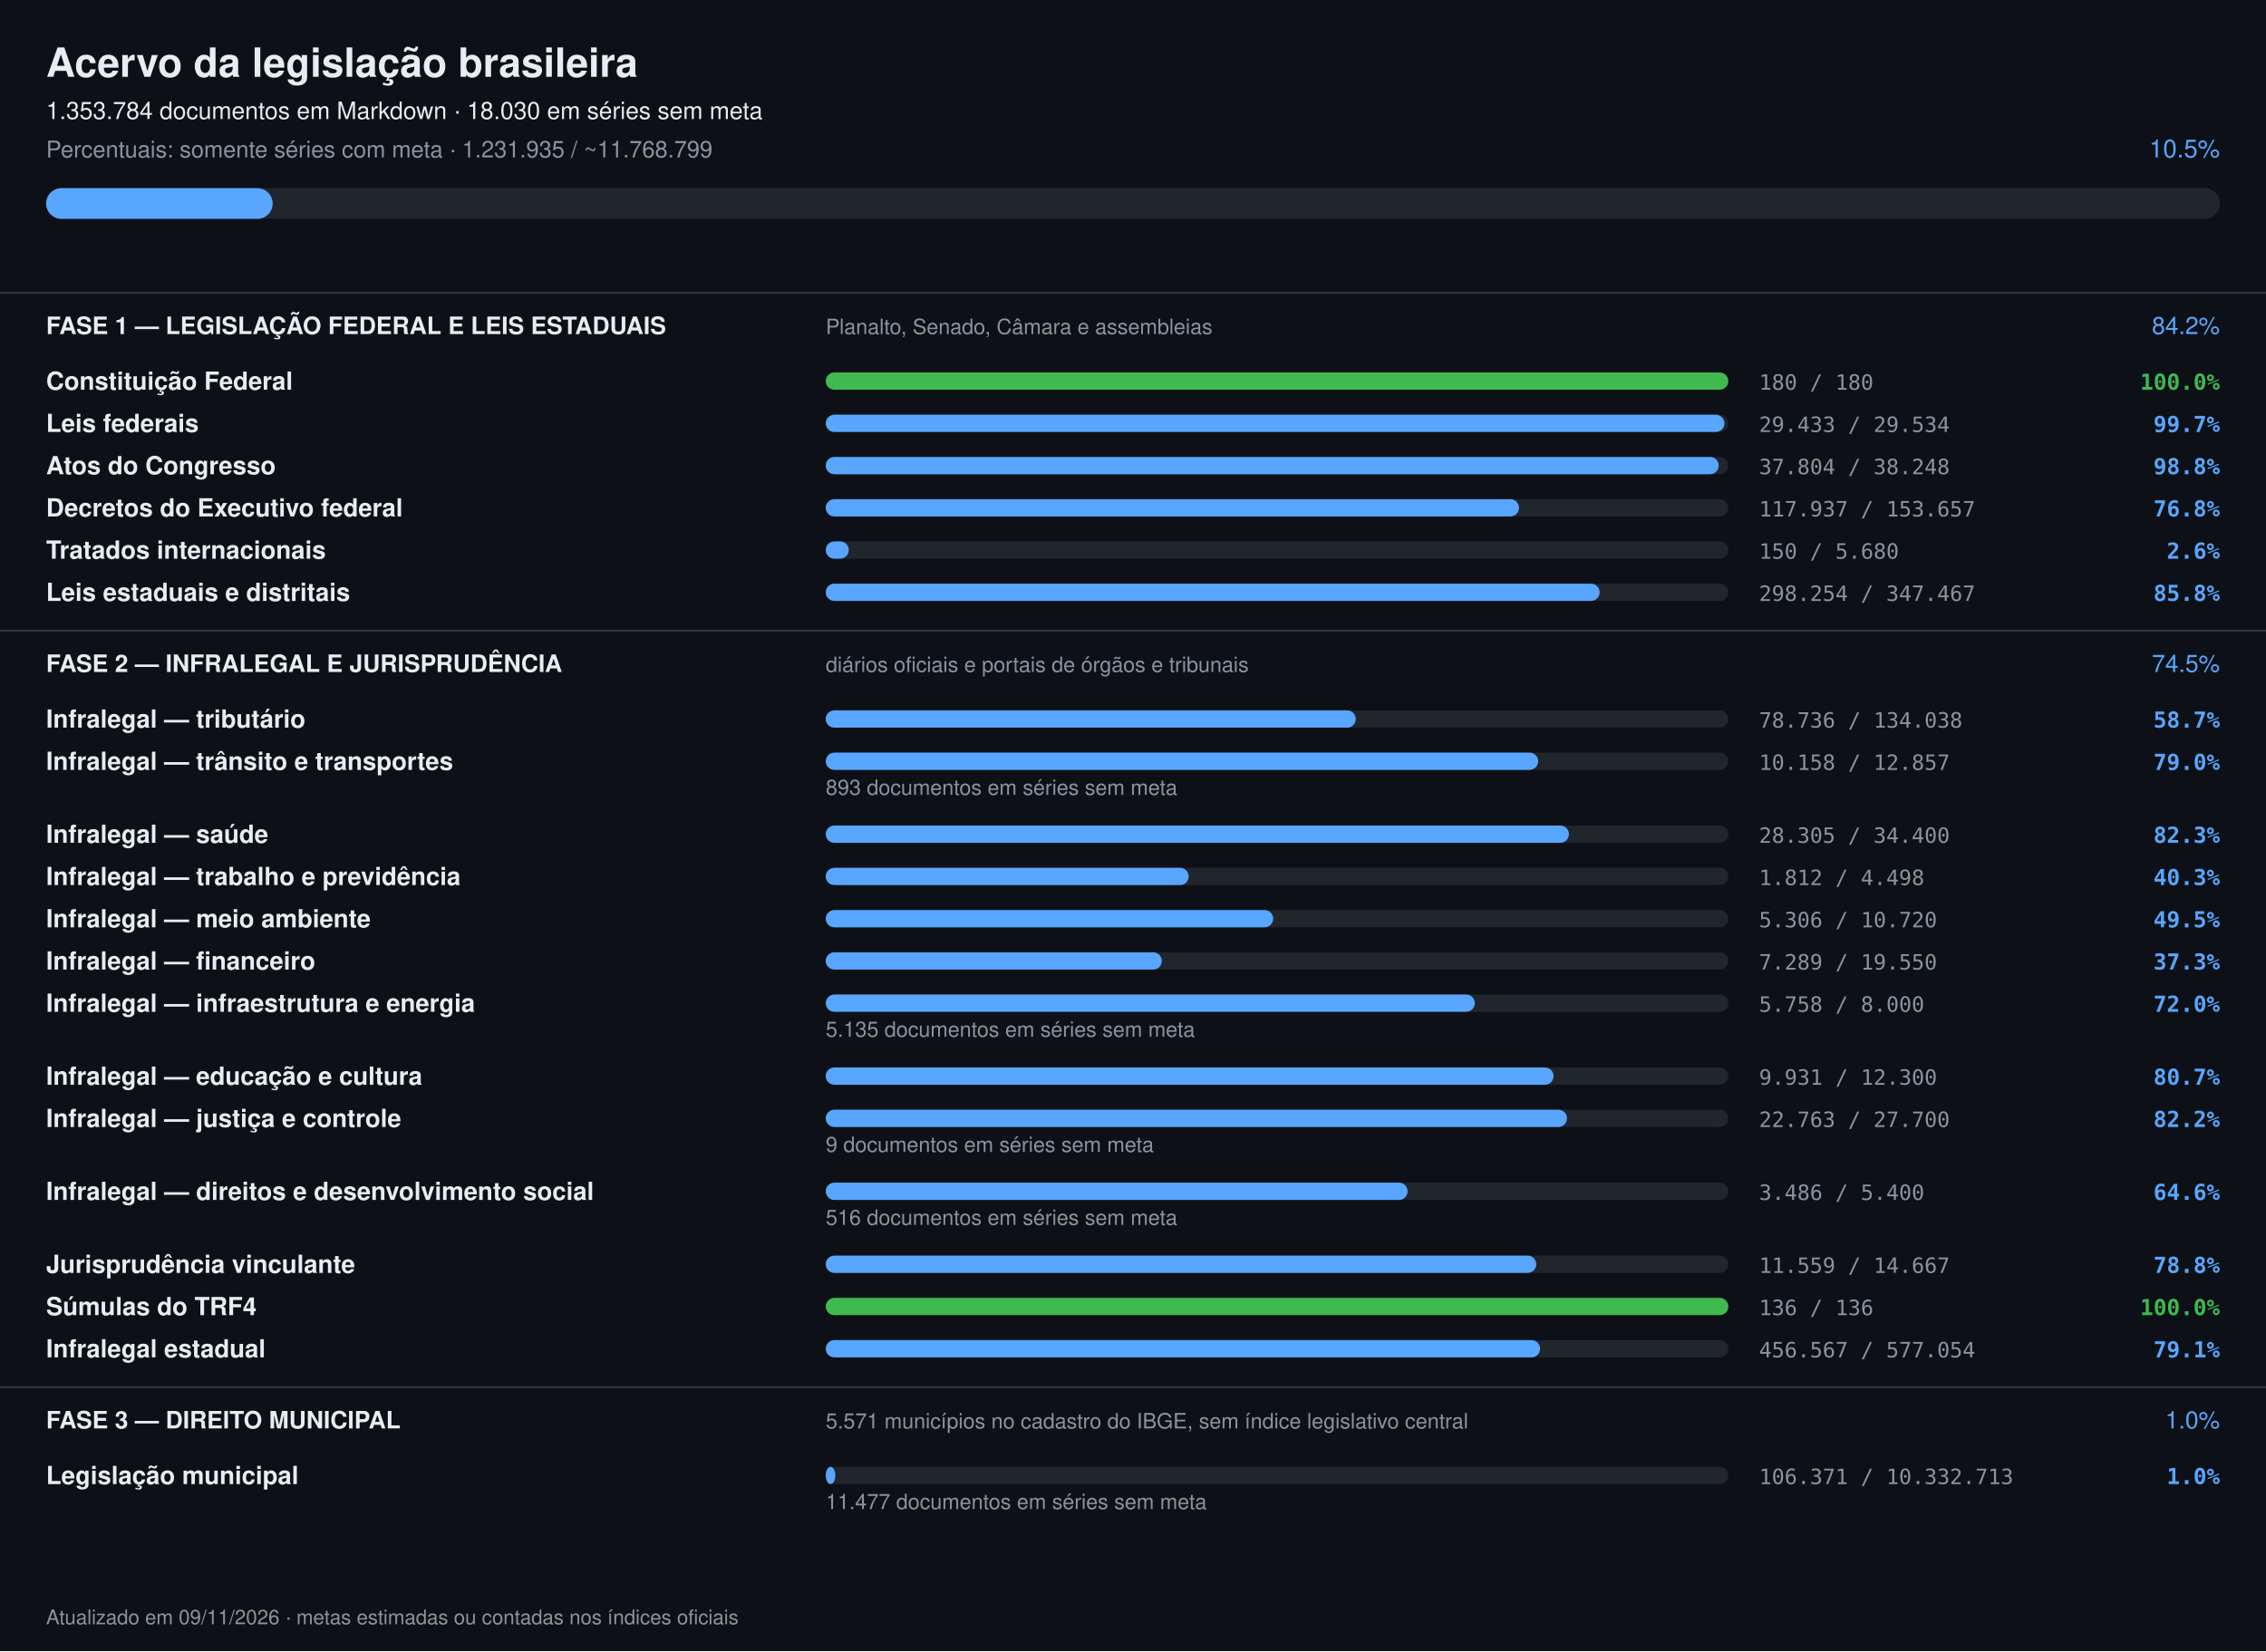
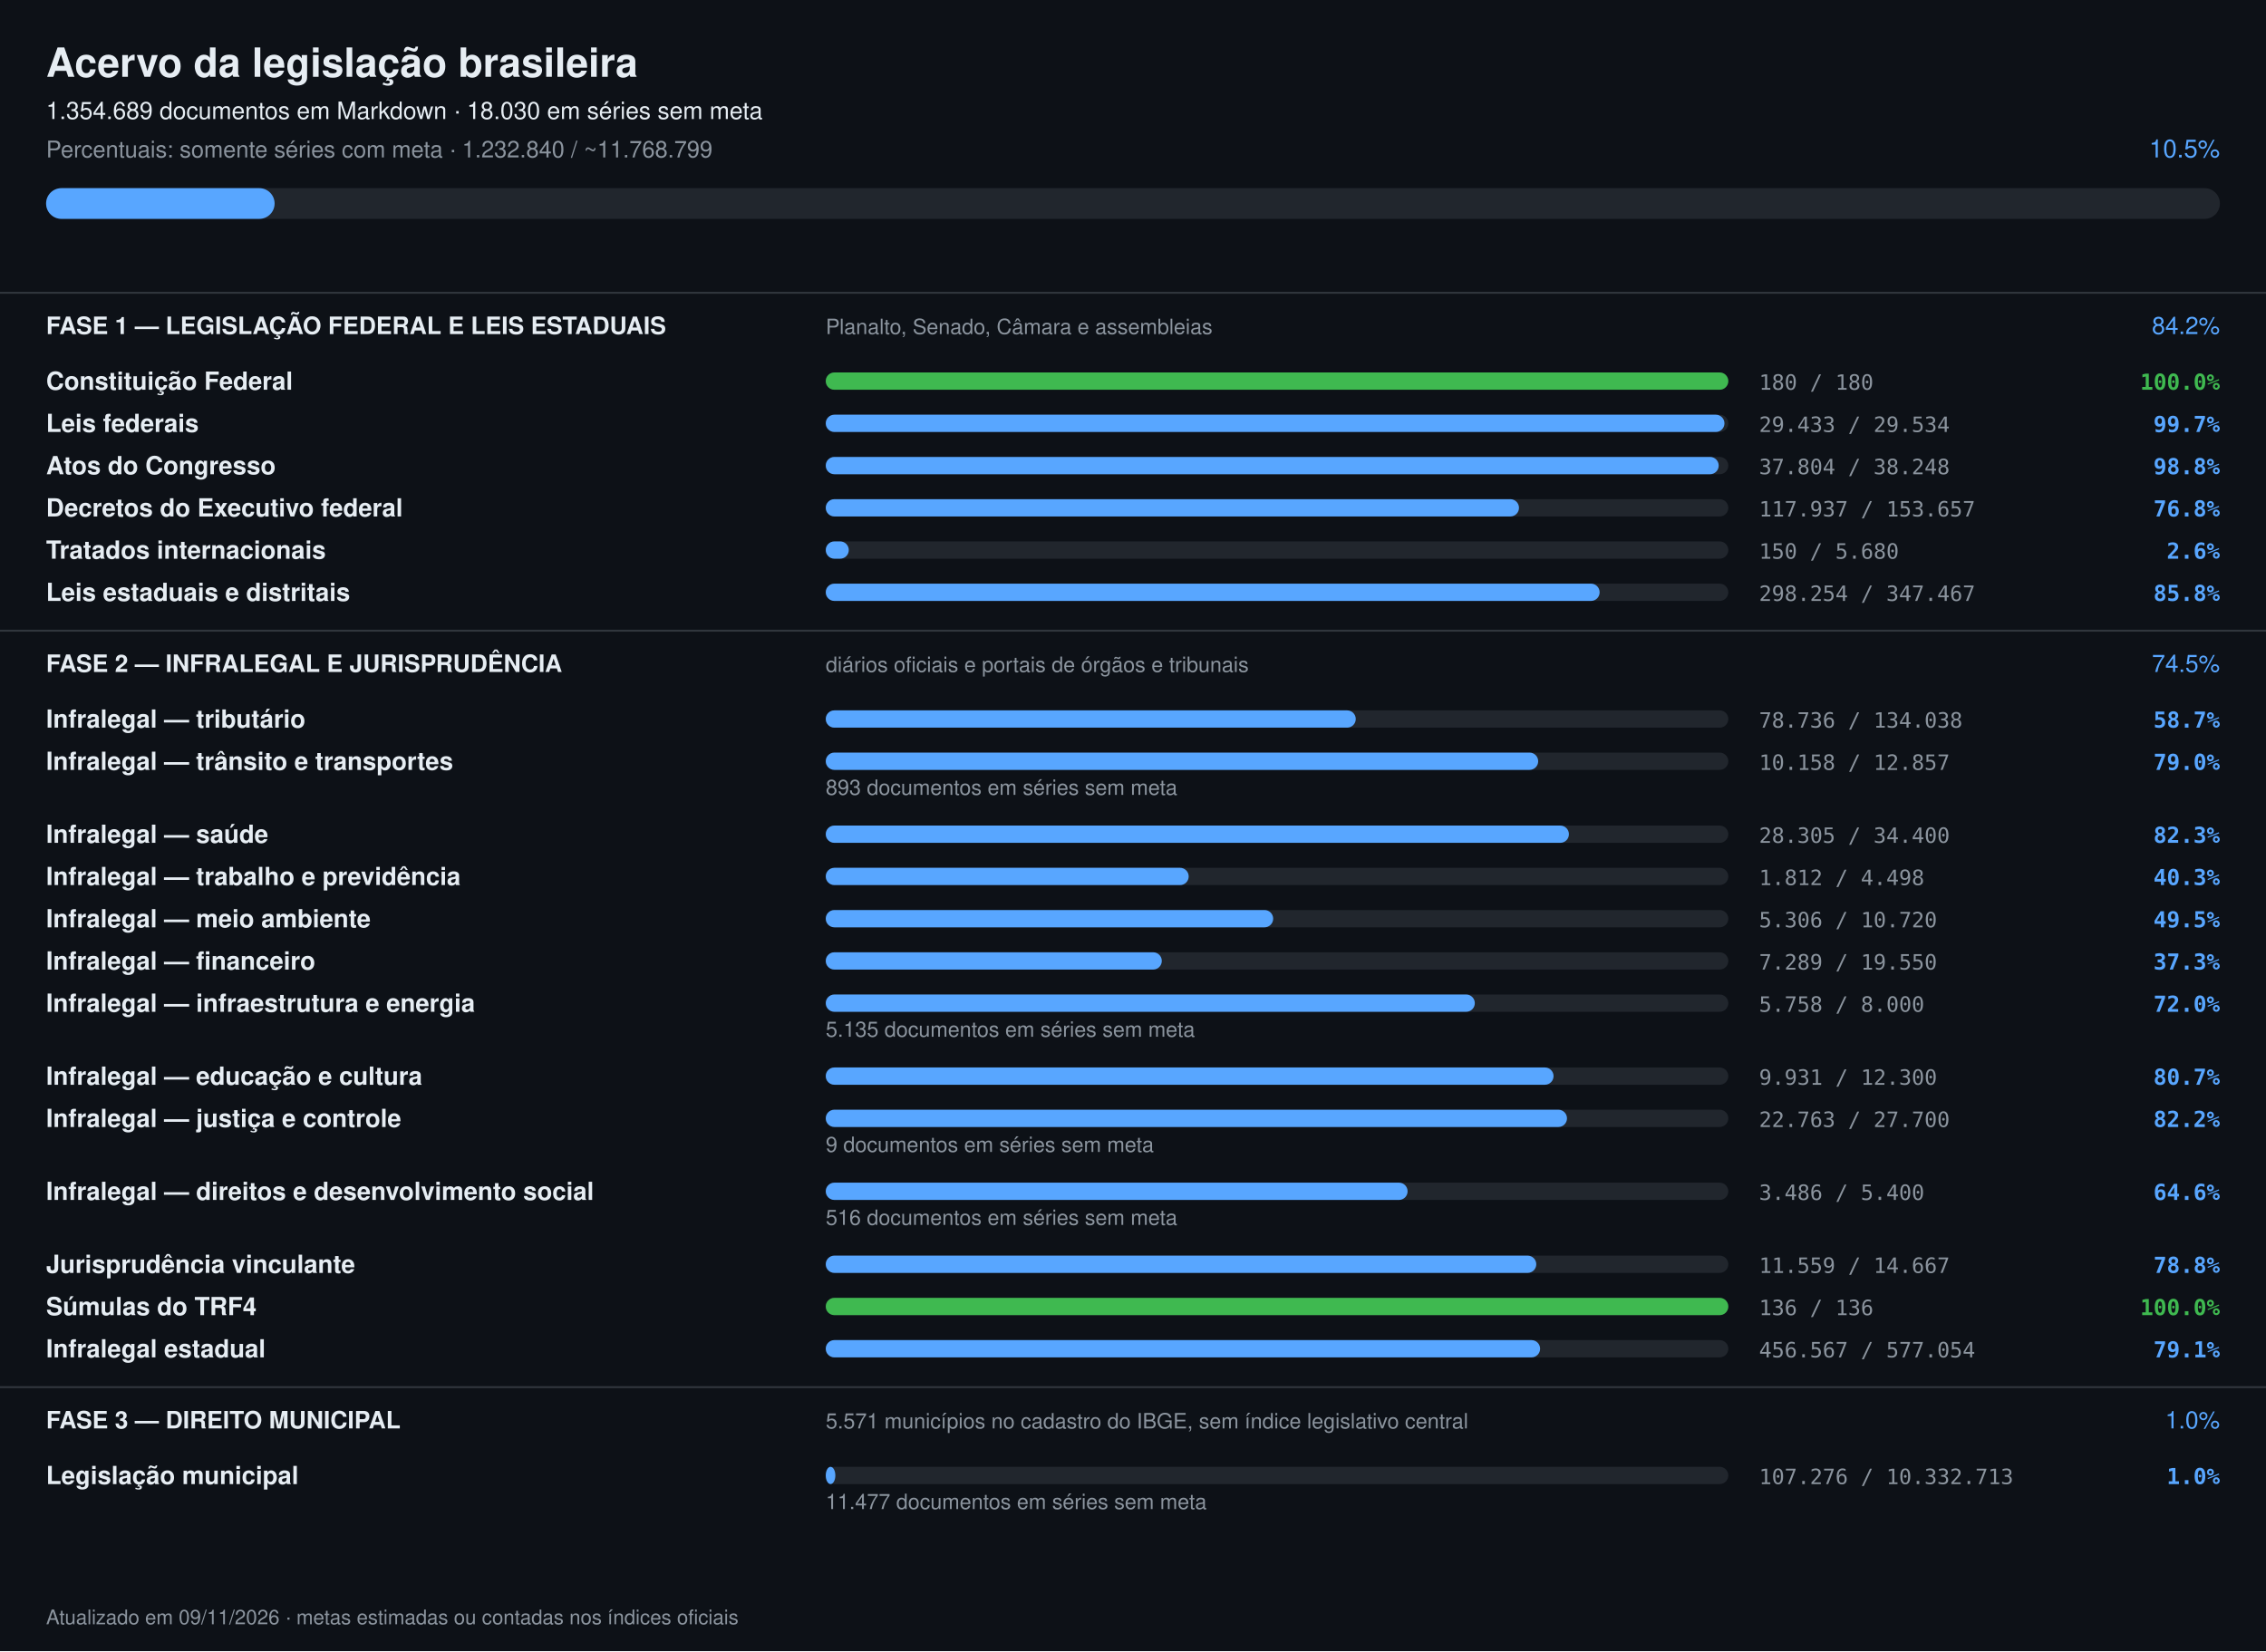
<svg xmlns="http://www.w3.org/2000/svg" width="1180" height="860" viewBox="0 0 1180 860" font-family="-apple-system,Segoe UI,Helvetica,Arial,sans-serif">
  <rect width="1180" height="860" fill="#0d1117" />
  <text x="24" y="40" font-size="21" font-weight="700" fill="#e6edf3">Acervo da legislação brasileira</text>
-   <text x="24" y="62" font-size="12.5" fill="#e6edf3">1.353.784 documentos em Markdown · 18.030 em séries sem meta</text>
-   <text x="24" y="82" font-size="12" fill="#8b949e">Percentuais: somente séries com meta · 1.231.935 / ~11.768.799</text>
+   <text x="24" y="62" font-size="12.5" fill="#e6edf3">1.354.689 documentos em Markdown · 18.030 em séries sem meta</text>
+   <text x="24" y="82" font-size="12" fill="#8b949e">Percentuais: somente séries com meta · 1.232.840 / ~11.768.799</text>
  <text x="1156" y="82" font-size="13" text-anchor="end" fill="#58a6ff">10.5%</text>
  <rect x="24" y="98" width="1132" height="16" rx="8" fill="#21262d" />
-   <rect x="24" y="98" width="118" height="16" rx="8" fill="#58a6ff" />
+   <rect x="24" y="98" width="119" height="16" rx="8" fill="#58a6ff" />
  <rect x="0" y="152" width="1180" height="1" fill="#30363d" />
  <text x="24" y="174" font-size="12.5" font-weight="700" fill="#e6edf3">FASE 1 — LEGISLAÇÃO FEDERAL E LEIS ESTADUAIS</text>
  <text x="430" y="174" font-size="11" fill="#8b949e">Planalto, Senado, Câmara e assembleias</text>
  <text x="1156" y="174" font-size="12.5" text-anchor="end" fill="#58a6ff">84.2%</text>
  <text x="24" y="203" font-size="13" font-weight="600" fill="#e6edf3">Constituição Federal</text>
  <rect x="430" y="194" width="470" height="9" rx="4.5" fill="#21262d" />
  <rect x="430" y="194" width="470" height="9" rx="4.5" fill="#3fb950" />
  <text x="916" y="203" font-size="11" fill="#8b949e" font-family="ui-monospace,monospace">180 / 180</text>
  <text x="1156" y="203" font-size="11.5" text-anchor="end" font-weight="600" fill="#3fb950" font-family="ui-monospace,monospace">100.0%</text>
  <text x="24" y="225" font-size="13" font-weight="600" fill="#e6edf3">Leis federais</text>
  <rect x="430" y="216" width="470" height="9" rx="4.5" fill="#21262d" />
  <rect x="430" y="216" width="468" height="9" rx="4.5" fill="#58a6ff" />
  <text x="916" y="225" font-size="11" fill="#8b949e" font-family="ui-monospace,monospace">29.433 / 29.534</text>
  <text x="1156" y="225" font-size="11.5" text-anchor="end" font-weight="600" fill="#58a6ff" font-family="ui-monospace,monospace">99.7%</text>
  <text x="24" y="247" font-size="13" font-weight="600" fill="#e6edf3">Atos do Congresso</text>
  <rect x="430" y="238" width="470" height="9" rx="4.5" fill="#21262d" />
  <rect x="430" y="238" width="465" height="9" rx="4.5" fill="#58a6ff" />
  <text x="916" y="247" font-size="11" fill="#8b949e" font-family="ui-monospace,monospace">37.804 / 38.248</text>
  <text x="1156" y="247" font-size="11.5" text-anchor="end" font-weight="600" fill="#58a6ff" font-family="ui-monospace,monospace">98.8%</text>
  <text x="24" y="269" font-size="13" font-weight="600" fill="#e6edf3">Decretos do Executivo federal</text>
  <rect x="430" y="260" width="470" height="9" rx="4.5" fill="#21262d" />
  <rect x="430" y="260" width="361" height="9" rx="4.5" fill="#58a6ff" />
  <text x="916" y="269" font-size="11" fill="#8b949e" font-family="ui-monospace,monospace">117.937 / 153.657</text>
  <text x="1156" y="269" font-size="11.5" text-anchor="end" font-weight="600" fill="#58a6ff" font-family="ui-monospace,monospace">76.8%</text>
  <text x="24" y="291" font-size="13" font-weight="600" fill="#e6edf3">Tratados internacionais</text>
  <rect x="430" y="282" width="470" height="9" rx="4.5" fill="#21262d" />
  <rect x="430" y="282" width="12" height="9" rx="4.5" fill="#58a6ff" />
  <text x="916" y="291" font-size="11" fill="#8b949e" font-family="ui-monospace,monospace">150 / 5.680</text>
  <text x="1156" y="291" font-size="11.5" text-anchor="end" font-weight="600" fill="#58a6ff" font-family="ui-monospace,monospace">2.6%</text>
  <text x="24" y="313" font-size="13" font-weight="600" fill="#e6edf3">Leis estaduais e distritais</text>
  <rect x="430" y="304" width="470" height="9" rx="4.5" fill="#21262d" />
  <rect x="430" y="304" width="403" height="9" rx="4.5" fill="#58a6ff" />
  <text x="916" y="313" font-size="11" fill="#8b949e" font-family="ui-monospace,monospace">298.254 / 347.467</text>
  <text x="1156" y="313" font-size="11.5" text-anchor="end" font-weight="600" fill="#58a6ff" font-family="ui-monospace,monospace">85.8%</text>
  <rect x="0" y="328" width="1180" height="1" fill="#30363d" />
  <text x="24" y="350" font-size="12.5" font-weight="700" fill="#e6edf3">FASE 2 — INFRALEGAL E JURISPRUDÊNCIA</text>
  <text x="430" y="350" font-size="11" fill="#8b949e">diários oficiais e portais de órgãos e tribunais</text>
  <text x="1156" y="350" font-size="12.5" text-anchor="end" fill="#58a6ff">74.5%</text>
  <text x="24" y="379" font-size="13" font-weight="600" fill="#e6edf3">Infralegal — tributário</text>
  <rect x="430" y="370" width="470" height="9" rx="4.5" fill="#21262d" />
  <rect x="430" y="370" width="276" height="9" rx="4.5" fill="#58a6ff" />
  <text x="916" y="379" font-size="11" fill="#8b949e" font-family="ui-monospace,monospace">78.736 / 134.038</text>
  <text x="1156" y="379" font-size="11.5" text-anchor="end" font-weight="600" fill="#58a6ff" font-family="ui-monospace,monospace">58.7%</text>
  <text x="24" y="401" font-size="13" font-weight="600" fill="#e6edf3">Infralegal — trânsito e transportes</text>
  <rect x="430" y="392" width="470" height="9" rx="4.5" fill="#21262d" />
  <rect x="430" y="392" width="371" height="9" rx="4.5" fill="#58a6ff" />
  <text x="916" y="401" font-size="11" fill="#8b949e" font-family="ui-monospace,monospace">10.158 / 12.857</text>
  <text x="1156" y="401" font-size="11.5" text-anchor="end" font-weight="600" fill="#58a6ff" font-family="ui-monospace,monospace">79.0%</text>
  <text x="430" y="414" font-size="11" fill="#8b949e">893 documentos em séries sem meta</text>
  <text x="24" y="439" font-size="13" font-weight="600" fill="#e6edf3">Infralegal — saúde</text>
  <rect x="430" y="430" width="470" height="9" rx="4.5" fill="#21262d" />
  <rect x="430" y="430" width="387" height="9" rx="4.5" fill="#58a6ff" />
  <text x="916" y="439" font-size="11" fill="#8b949e" font-family="ui-monospace,monospace">28.305 / 34.400</text>
  <text x="1156" y="439" font-size="11.5" text-anchor="end" font-weight="600" fill="#58a6ff" font-family="ui-monospace,monospace">82.3%</text>
  <text x="24" y="461" font-size="13" font-weight="600" fill="#e6edf3">Infralegal — trabalho e previdência</text>
  <rect x="430" y="452" width="470" height="9" rx="4.5" fill="#21262d" />
  <rect x="430" y="452" width="189" height="9" rx="4.5" fill="#58a6ff" />
  <text x="916" y="461" font-size="11" fill="#8b949e" font-family="ui-monospace,monospace">1.812 / 4.498</text>
  <text x="1156" y="461" font-size="11.5" text-anchor="end" font-weight="600" fill="#58a6ff" font-family="ui-monospace,monospace">40.3%</text>
  <text x="24" y="483" font-size="13" font-weight="600" fill="#e6edf3">Infralegal — meio ambiente</text>
  <rect x="430" y="474" width="470" height="9" rx="4.5" fill="#21262d" />
  <rect x="430" y="474" width="233" height="9" rx="4.5" fill="#58a6ff" />
  <text x="916" y="483" font-size="11" fill="#8b949e" font-family="ui-monospace,monospace">5.306 / 10.720</text>
  <text x="1156" y="483" font-size="11.5" text-anchor="end" font-weight="600" fill="#58a6ff" font-family="ui-monospace,monospace">49.5%</text>
  <text x="24" y="505" font-size="13" font-weight="600" fill="#e6edf3">Infralegal — financeiro</text>
  <rect x="430" y="496" width="470" height="9" rx="4.5" fill="#21262d" />
  <rect x="430" y="496" width="175" height="9" rx="4.5" fill="#58a6ff" />
  <text x="916" y="505" font-size="11" fill="#8b949e" font-family="ui-monospace,monospace">7.289 / 19.550</text>
  <text x="1156" y="505" font-size="11.5" text-anchor="end" font-weight="600" fill="#58a6ff" font-family="ui-monospace,monospace">37.3%</text>
  <text x="24" y="527" font-size="13" font-weight="600" fill="#e6edf3">Infralegal — infraestrutura e energia</text>
  <rect x="430" y="518" width="470" height="9" rx="4.5" fill="#21262d" />
  <rect x="430" y="518" width="338" height="9" rx="4.5" fill="#58a6ff" />
  <text x="916" y="527" font-size="11" fill="#8b949e" font-family="ui-monospace,monospace">5.758 / 8.000</text>
  <text x="1156" y="527" font-size="11.5" text-anchor="end" font-weight="600" fill="#58a6ff" font-family="ui-monospace,monospace">72.0%</text>
  <text x="430" y="540" font-size="11" fill="#8b949e">5.135 documentos em séries sem meta</text>
  <text x="24" y="565" font-size="13" font-weight="600" fill="#e6edf3">Infralegal — educação e cultura</text>
  <rect x="430" y="556" width="470" height="9" rx="4.5" fill="#21262d" />
  <rect x="430" y="556" width="379" height="9" rx="4.5" fill="#58a6ff" />
  <text x="916" y="565" font-size="11" fill="#8b949e" font-family="ui-monospace,monospace">9.931 / 12.300</text>
  <text x="1156" y="565" font-size="11.5" text-anchor="end" font-weight="600" fill="#58a6ff" font-family="ui-monospace,monospace">80.7%</text>
  <text x="24" y="587" font-size="13" font-weight="600" fill="#e6edf3">Infralegal — justiça e controle</text>
  <rect x="430" y="578" width="470" height="9" rx="4.5" fill="#21262d" />
  <rect x="430" y="578" width="386" height="9" rx="4.5" fill="#58a6ff" />
  <text x="916" y="587" font-size="11" fill="#8b949e" font-family="ui-monospace,monospace">22.763 / 27.700</text>
  <text x="1156" y="587" font-size="11.5" text-anchor="end" font-weight="600" fill="#58a6ff" font-family="ui-monospace,monospace">82.2%</text>
  <text x="430" y="600" font-size="11" fill="#8b949e">9 documentos em séries sem meta</text>
  <text x="24" y="625" font-size="13" font-weight="600" fill="#e6edf3">Infralegal — direitos e desenvolvimento social</text>
  <rect x="430" y="616" width="470" height="9" rx="4.5" fill="#21262d" />
  <rect x="430" y="616" width="303" height="9" rx="4.5" fill="#58a6ff" />
  <text x="916" y="625" font-size="11" fill="#8b949e" font-family="ui-monospace,monospace">3.486 / 5.400</text>
  <text x="1156" y="625" font-size="11.5" text-anchor="end" font-weight="600" fill="#58a6ff" font-family="ui-monospace,monospace">64.6%</text>
  <text x="430" y="638" font-size="11" fill="#8b949e">516 documentos em séries sem meta</text>
  <text x="24" y="663" font-size="13" font-weight="600" fill="#e6edf3">Jurisprudência vinculante</text>
  <rect x="430" y="654" width="470" height="9" rx="4.5" fill="#21262d" />
  <rect x="430" y="654" width="370" height="9" rx="4.5" fill="#58a6ff" />
  <text x="916" y="663" font-size="11" fill="#8b949e" font-family="ui-monospace,monospace">11.559 / 14.667</text>
  <text x="1156" y="663" font-size="11.5" text-anchor="end" font-weight="600" fill="#58a6ff" font-family="ui-monospace,monospace">78.8%</text>
  <text x="24" y="685" font-size="13" font-weight="600" fill="#e6edf3">Súmulas do TRF4</text>
  <rect x="430" y="676" width="470" height="9" rx="4.5" fill="#21262d" />
  <rect x="430" y="676" width="470" height="9" rx="4.5" fill="#3fb950" />
  <text x="916" y="685" font-size="11" fill="#8b949e" font-family="ui-monospace,monospace">136 / 136</text>
  <text x="1156" y="685" font-size="11.5" text-anchor="end" font-weight="600" fill="#3fb950" font-family="ui-monospace,monospace">100.0%</text>
  <text x="24" y="707" font-size="13" font-weight="600" fill="#e6edf3">Infralegal estadual</text>
  <rect x="430" y="698" width="470" height="9" rx="4.5" fill="#21262d" />
  <rect x="430" y="698" width="372" height="9" rx="4.5" fill="#58a6ff" />
  <text x="916" y="707" font-size="11" fill="#8b949e" font-family="ui-monospace,monospace">456.567 / 577.054</text>
  <text x="1156" y="707" font-size="11.5" text-anchor="end" font-weight="600" fill="#58a6ff" font-family="ui-monospace,monospace">79.1%</text>
  <rect x="0" y="722" width="1180" height="1" fill="#30363d" />
  <text x="24" y="744" font-size="12.5" font-weight="700" fill="#e6edf3">FASE 3 — DIREITO MUNICIPAL</text>
  <text x="430" y="744" font-size="11" fill="#8b949e">5.571 municípios no cadastro do IBGE, sem índice legislativo central</text>
  <text x="1156" y="744" font-size="12.5" text-anchor="end" fill="#58a6ff">1.0%</text>
  <text x="24" y="773" font-size="13" font-weight="600" fill="#e6edf3">Legislação municipal</text>
  <rect x="430" y="764" width="470" height="9" rx="4.5" fill="#21262d" />
  <rect x="430" y="764" width="5" height="9" rx="4.5" fill="#58a6ff" />
-   <text x="916" y="773" font-size="11" fill="#8b949e" font-family="ui-monospace,monospace">106.371 / 10.332.713</text>
+   <text x="916" y="773" font-size="11" fill="#8b949e" font-family="ui-monospace,monospace">107.276 / 10.332.713</text>
  <text x="1156" y="773" font-size="11.5" text-anchor="end" font-weight="600" fill="#58a6ff" font-family="ui-monospace,monospace">1.0%</text>
  <text x="430" y="786" font-size="11" fill="#8b949e">11.477 documentos em séries sem meta</text>
  <text x="24" y="846" font-size="10.5" fill="#8b949e">Atualizado em 09/11/2026 · metas estimadas ou contadas nos índices oficiais</text>
</svg>
